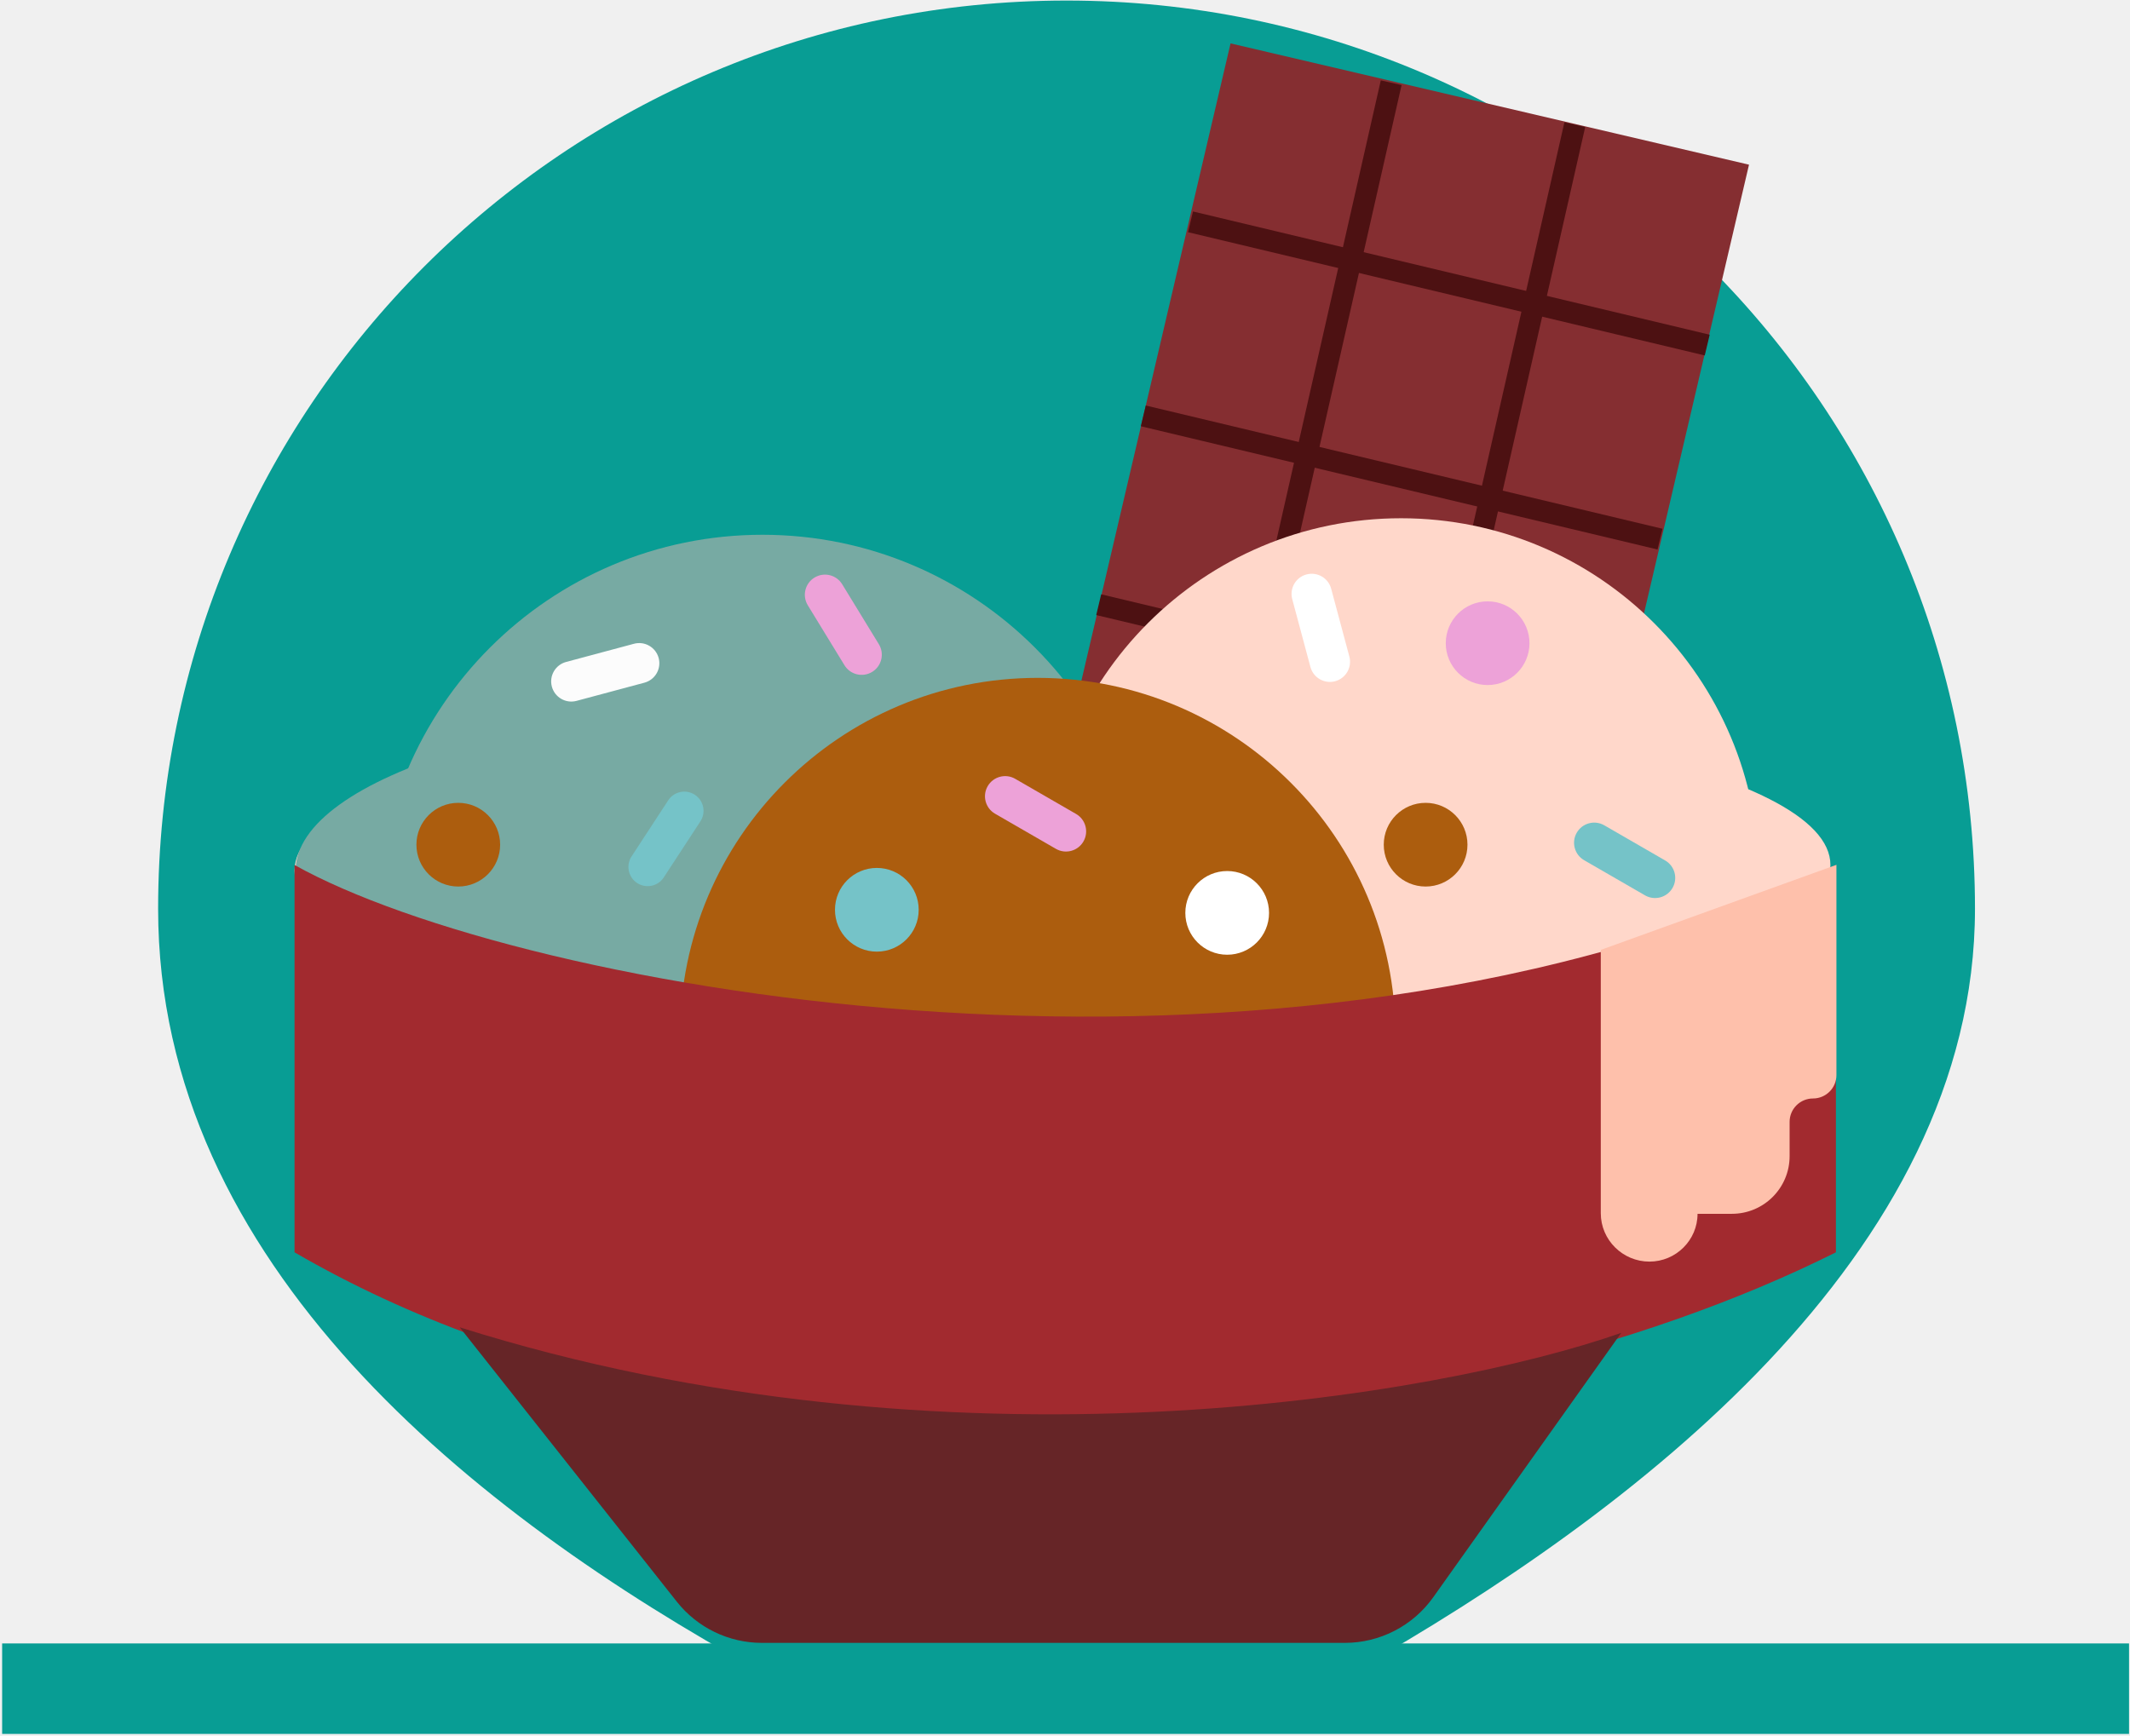
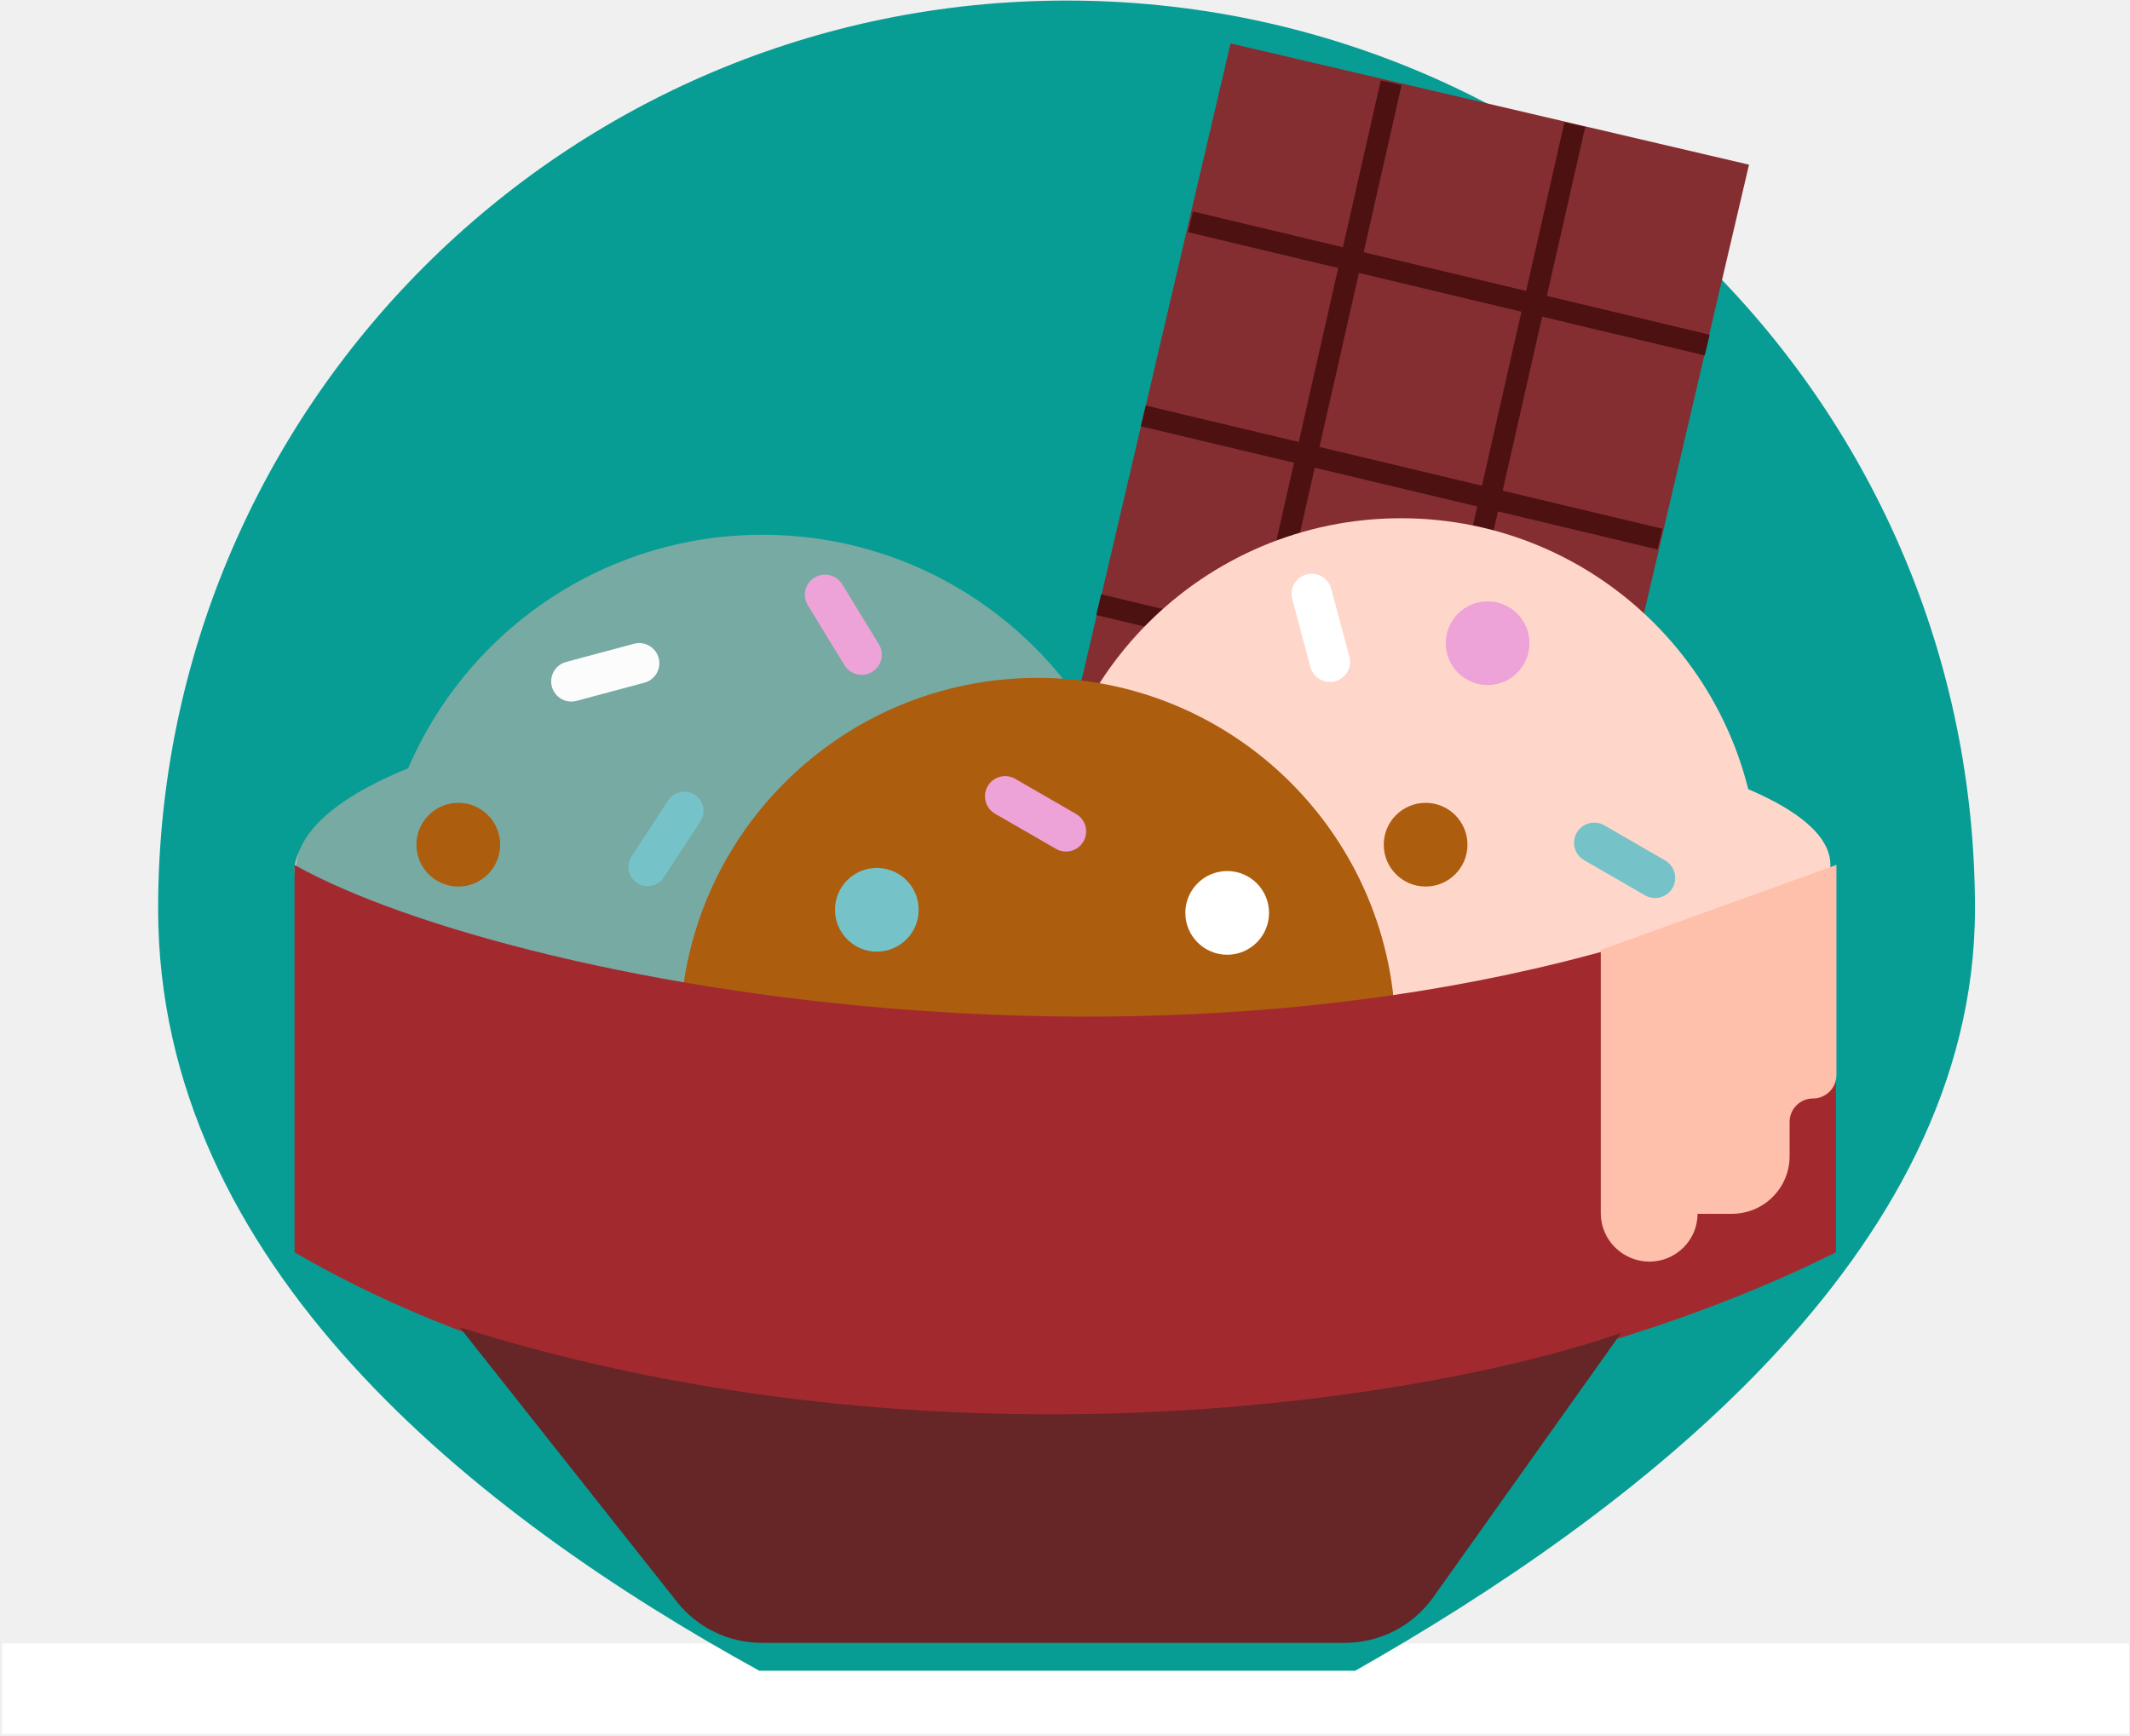
<svg xmlns="http://www.w3.org/2000/svg" width="687" height="560" viewBox="0 0 687 560" fill="none">
-   <path d="M0.689 559.371H686.689V530.18H0.689V559.371Z" fill="#089D94" />
+   <path d="M0.689 559.371H686.689V530.18H0.689V559.371Z" fill="white" />
  <path fill-rule="evenodd" clip-rule="evenodd" d="M437.095 539C525.716 488.694 637 405.133 637 293.18C637 131.36 505.819 0.18 344 0.18C182.181 0.18 51 131.36 51 293.18C51 408.113 153.31 488.582 244.912 539H437.095Z" fill="#089D94" />
  <path fill-rule="evenodd" clip-rule="evenodd" d="M402.627 282.865C402.704 282.847 402.78 282.827 402.857 282.807C406.844 281.739 409.209 277.641 408.141 273.654C407.073 269.668 402.975 267.302 398.989 268.37C398.912 268.391 398.836 268.412 398.761 268.435L399.58 271.493C399.655 271.469 399.731 271.446 399.808 271.425C402.107 270.809 404.47 272.174 405.086 274.473C405.702 276.772 404.338 279.136 402.039 279.752C401.962 279.772 401.885 279.791 401.808 279.807L402.627 282.865Z" fill="#996633" />
  <path fill-rule="evenodd" clip-rule="evenodd" d="M410.317 282.865C410.393 282.847 410.47 282.827 410.547 282.807C414.533 281.739 416.899 277.641 415.831 273.654C414.763 269.668 410.665 267.302 406.678 268.37C406.602 268.391 406.526 268.412 406.45 268.435L407.27 271.493C407.344 271.469 407.42 271.446 407.497 271.425C409.796 270.809 412.159 272.174 412.776 274.473C413.392 276.772 412.027 279.136 409.728 279.752C409.651 279.772 409.574 279.791 409.497 279.807L410.317 282.865Z" fill="#996633" />
  <path d="M590.371 279.022C590.371 309.42 479.429 335.868 343.16 335.868C206.891 335.868 95 311.225 95 280.826C95 250.428 206.891 225.785 343.16 225.785C479.429 225.785 590.371 248.623 590.371 279.022Z" fill="#FFD7CA" />
  <path d="M453.311 279.197C453.311 309.572 373.134 336 274.653 336C176.173 336 95.311 311.376 95.311 281C95.311 250.624 176.173 226 274.653 226C373.134 226 453.311 248.821 453.311 279.197Z" fill="#77AAA3" />
  <path d="M396.897 14L564.115 53.127L492.028 361.204L324.81 322.076L396.897 14Z" fill="#852E31" />
  <path fill-rule="evenodd" clip-rule="evenodd" d="M375.527 333.724L445.353 25.925L452.06 27.447L382.234 335.246L375.527 333.724Z" fill="#4D1112" />
  <path fill-rule="evenodd" clip-rule="evenodd" d="M434.748 347.259L504.574 39.461L511.281 40.982L441.455 348.781L434.748 347.259Z" fill="#4D1112" />
  <path fill-rule="evenodd" clip-rule="evenodd" d="M549.84 114.67L383.181 74.909L384.777 68.219L551.436 107.98L549.84 114.67Z" fill="#4D1112" />
  <path fill-rule="evenodd" clip-rule="evenodd" d="M520.232 238.181L353.573 198.42L355.169 191.73L521.828 231.492L520.232 238.181Z" fill="#4D1112" />
  <path fill-rule="evenodd" clip-rule="evenodd" d="M534.612 177.269L367.954 137.508L369.55 130.818L536.209 170.58L534.612 177.269Z" fill="#4D1112" />
  <path fill-rule="evenodd" clip-rule="evenodd" d="M504.158 309.245L337.499 269.484L339.963 259.156L506.622 298.917L504.158 309.245Z" fill="#4D1112" />
  <path d="M370.207 296.806C370.207 365.448 314.562 421.093 245.92 421.093C177.279 421.093 121.634 365.448 121.634 296.806C121.634 228.165 177.279 172.52 245.92 172.52C314.562 172.52 370.207 228.165 370.207 296.806Z" fill="#77AAA3" />
  <path d="M567.29 282.599C567.29 346.337 515.619 398.008 451.881 398.008C388.142 398.008 336.472 346.337 336.472 282.599C336.472 218.86 388.142 167.189 451.881 167.189C515.619 167.189 567.29 218.86 567.29 282.599Z" fill="#FFD7CA" />
  <path d="M450.105 334.091C450.105 397.829 398.435 449.5 334.696 449.5C270.958 449.5 219.287 397.829 219.287 334.091C219.287 270.352 270.958 218.682 334.696 218.682C398.435 218.682 450.105 270.352 450.105 334.091Z" fill="#AC5D0E" />
  <path d="M592.147 279.049C412.569 365.335 166.831 319.264 95 279.049V404.003C243.388 490.3 467.388 466.497 592.147 404.003V279.049Z" fill="#A22A2F" />
  <path d="M245.749 530C235.05 530 224.939 525.107 218.301 516.716L148.266 428.197C305.958 477.829 463.728 450.675 522.901 429.996L462.275 515.279C455.71 524.514 445.08 530 433.749 530H245.749Z" fill="#662527" />
  <rect x="321.811" y="248" width="35.664" height="13" rx="6.5" transform="rotate(30 321.811 248)" fill="#EDA2D8" />
  <rect x="511.811" y="263" width="35.664" height="13" rx="6.5" transform="rotate(30 511.811 263)" fill="#75C3C8" />
  <rect x="268.246" y="182.941" width="35.664" height="13" rx="6.5" transform="rotate(58.5548 268.246 182.941)" fill="#EDA2D8" />
  <rect x="424.34" y="221.451" width="35.664" height="13" rx="6.5" transform="rotate(-105 424.34 221.451)" fill="white" />
  <rect x="176.311" y="215.23" width="35.664" height="13" rx="6.5" transform="rotate(-15 176.311 215.23)" fill="#FCFCFC" />
  <rect x="200.311" y="281.475" width="34.014" height="12.399" rx="6.199" transform="rotate(-56.8391 200.311 281.475)" fill="#75C3C8" />
  <circle cx="282.811" cy="293.5" r="13.5" fill="#75C3C8" />
  <circle cx="479.811" cy="207.5" r="13.5" fill="#EDA2D8" />
  <circle cx="395.811" cy="294.5" r="13.5" fill="white" />
  <circle cx="459.811" cy="272.5" r="13.5" fill="#AC5D0E" />
  <circle cx="147.811" cy="272.5" r="13.5" fill="#AC5D0E" />
  <path d="M516.311 391.397V306.441L592.311 279V346.825C592.311 350.994 588.93 354.374 584.761 354.374C580.591 354.374 577.211 357.754 577.211 361.924V372.978C577.211 383.252 568.882 391.581 558.608 391.581H547.516C547.516 400.097 540.521 407 532.006 407C523.388 407 516.311 400.014 516.311 391.397Z" fill="#FEC0AB" />
</svg>
